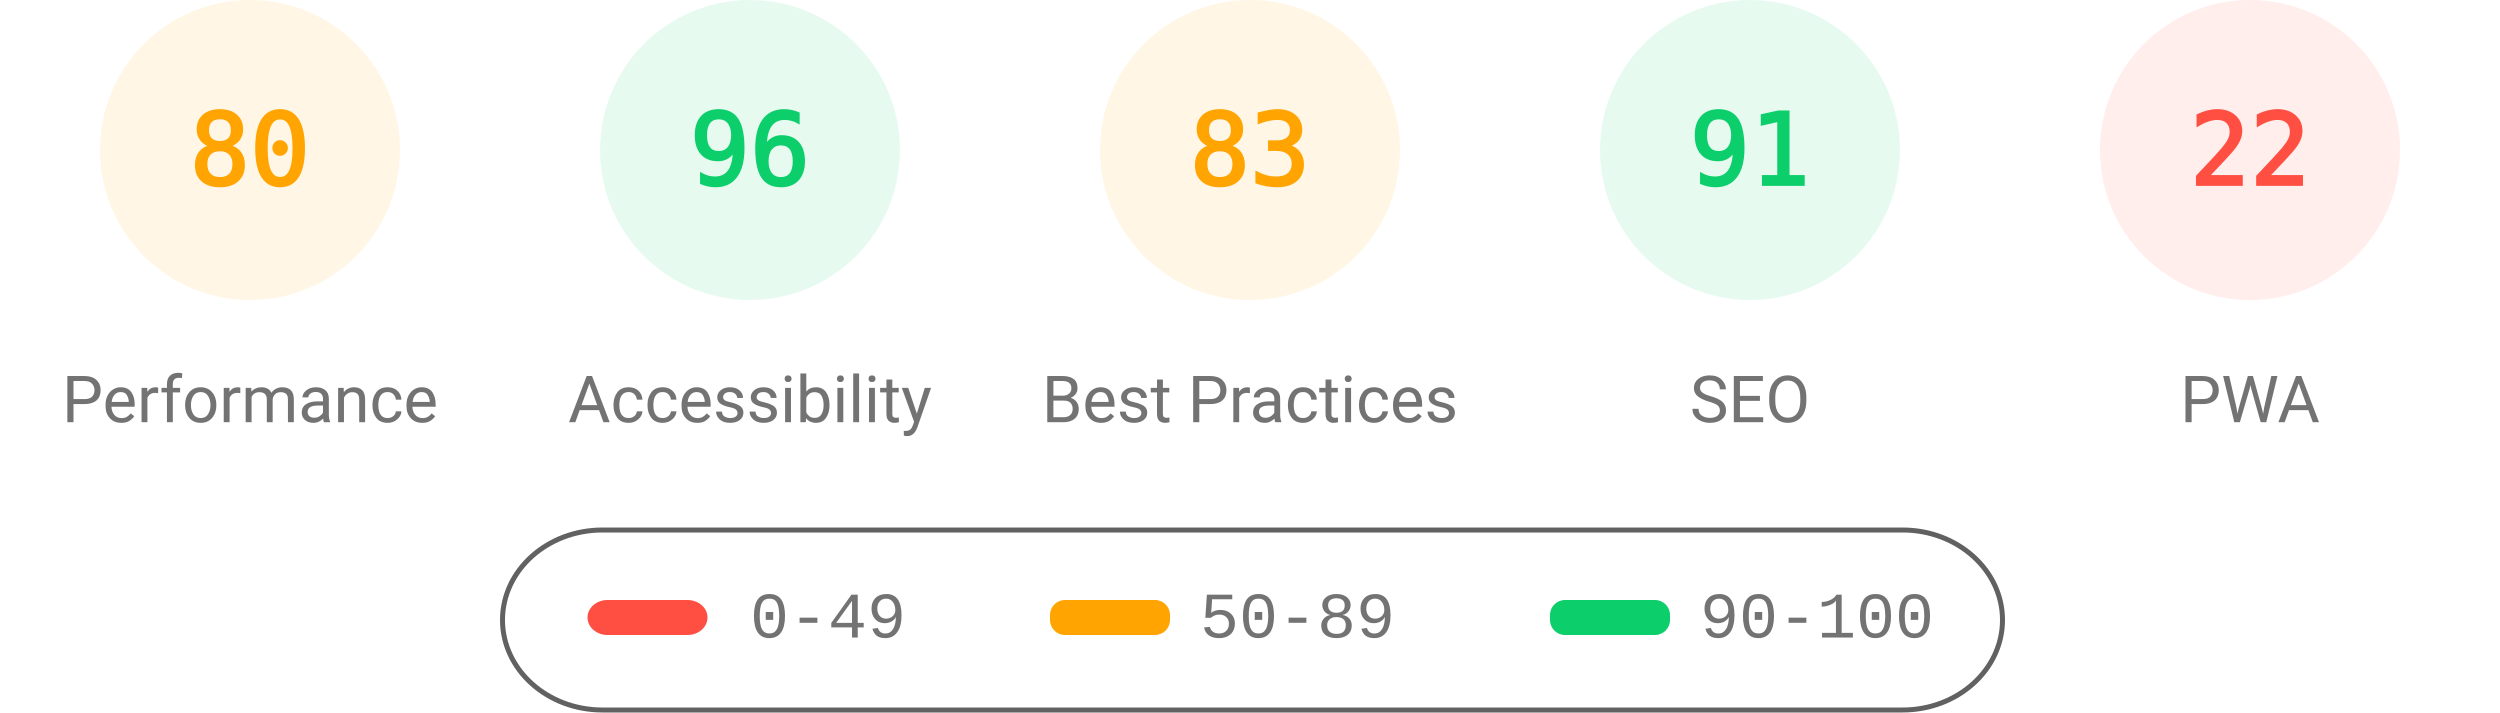
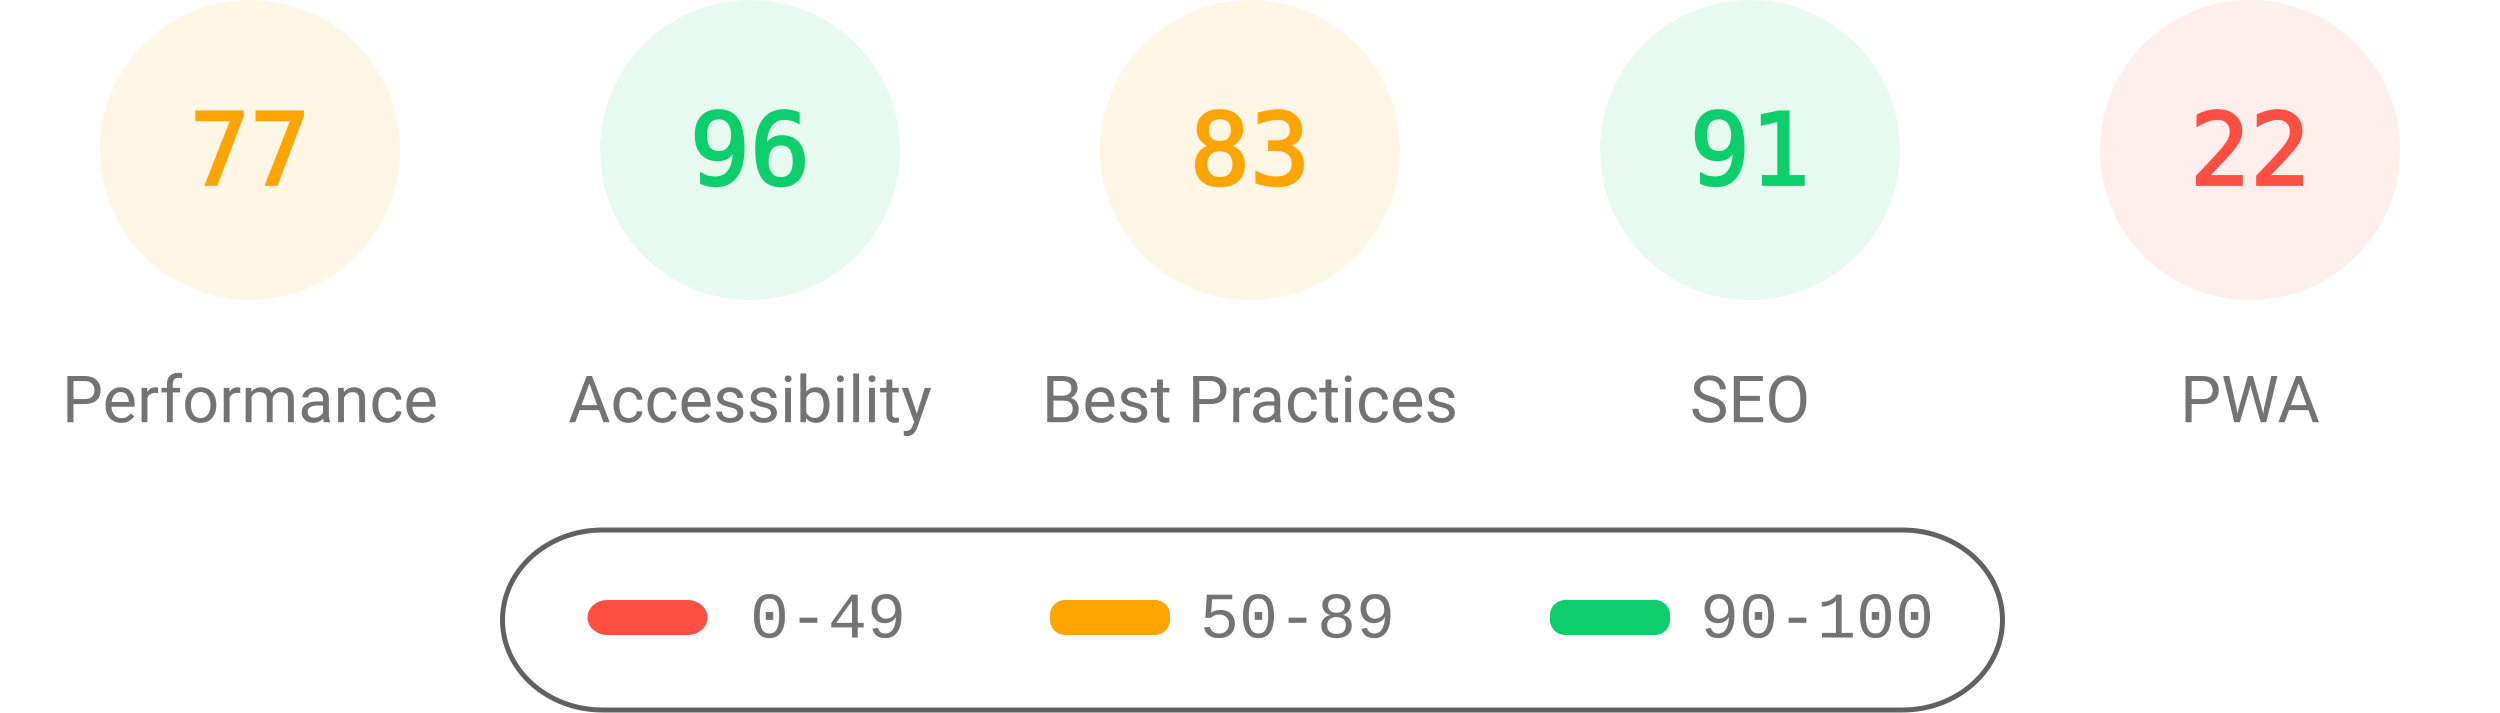
<svg xmlns="http://www.w3.org/2000/svg" fill="none" width="1000" height="285">
  <style>.gauge-base{opacity:.1}.gauge-arc{fill:none;animation-delay:250ms;stroke-linecap:round;transform:rotate(-90deg);transform-origin:100px 60px;animation:load-gauge 1s ease forwards}.guage-text{font-size:40px;font-family:monospace;text-align:center}.guage-red{color:#ff4e42;fill:#ff4e42;stroke:#ff4e42}.guage-orange{color:#ffa400;fill:#ffa400;stroke:#ffa400}.guage-green{color:#0cce6b;fill:#0cce6b;stroke:#0cce6b}.guage-undefined{color:#5c5c5c;fill:#5c5c5c;stroke:#5c5c5c}.guage-title{color:#737373;fill:#737373;stroke:none;font-size:26px;line-height:26px;font-family:Roboto,Halvetica,Arial,sans-serif}@keyframes load-gauge{from{stroke-dasharray:0 352.858}}</style>
  <svg class="guage-div guage-perf guage-orange" viewBox="0 0 200 200" width="200" height="200">
    <circle class="gauge-base" r="56" cx="100" cy="60" stroke-width="8" />
-     <circle class="gauge-arc guage-arc-1" r="56" cx="100" cy="60" stroke-width="8" style="stroke-dasharray:281.486,351.858" />
-     <text class="guage-text" x="100" y="60" alignment-baseline="central" dominant-baseline="central" text-anchor="middle">80</text>
+     <circle class="gauge-arc guage-arc-1" r="56" cx="100" cy="60" stroke-width="8" style="stroke-dasharray:270.931,351.858" />
+     <text class="guage-text" x="100" y="60" alignment-baseline="central" dominant-baseline="central" text-anchor="middle">77</text>
    <text class="guage-title" x="100" y="160" alignment-baseline="central" dominant-baseline="central" text-anchor="middle">Performance</text>
  </svg>
  <svg class="guage-div guage-acc guage-green" viewBox="0 0 200 200" width="200" height="200" x="200">
    <circle class="gauge-base" r="56" cx="100" cy="60" stroke-width="8" />
    <circle class="gauge-arc guage-arc-2" r="56" cx="100" cy="60" stroke-width="8" style="stroke-dasharray:337.784,351.858" />
    <text class="guage-text" x="100" y="60" alignment-baseline="central" dominant-baseline="central" text-anchor="middle">96</text>
    <text class="guage-title" x="100" y="160" alignment-baseline="central" dominant-baseline="central" text-anchor="middle">Accessibility</text>
  </svg>
  <svg class="guage-div guage-best guage-orange" viewBox="0 0 200 200" width="200" height="200" x="400">
    <circle class="gauge-base" r="56" cx="100" cy="60" stroke-width="8" />
    <circle class="gauge-arc guage-arc-3" r="56" cx="100" cy="60" stroke-width="8" style="stroke-dasharray:292.042,351.858" />
    <text class="guage-text" x="100" y="60" alignment-baseline="central" dominant-baseline="central" text-anchor="middle">83</text>
    <text class="guage-title" x="100" y="160" alignment-baseline="central" dominant-baseline="central" text-anchor="middle">Best Practices</text>
  </svg>
  <svg class="guage-div guage-seo guage-green" viewBox="0 0 200 200" width="200" height="200" x="600">
    <circle class="gauge-base" r="56" cx="100" cy="60" stroke-width="8" />
    <circle class="gauge-arc guage-arc-4" r="56" cx="100" cy="60" stroke-width="8" style="stroke-dasharray:320.191,351.858" />
    <text class="guage-text" x="100" y="60" alignment-baseline="central" dominant-baseline="central" text-anchor="middle">91</text>
    <text class="guage-title" x="100" y="160" alignment-baseline="central" dominant-baseline="central" text-anchor="middle">SEO</text>
  </svg>
  <svg class="guage-div guage-pwa guage-red" viewBox="0 0 200 200" width="200" height="200" x="800">
    <circle class="gauge-base" r="56" cx="100" cy="60" stroke-width="8" />
    <circle class="gauge-arc guage-arc-4" r="56" cx="100" cy="60" stroke-width="8" style="stroke-dasharray:77.409,351.858" />
    <text class="guage-text" x="100" y="60" alignment-baseline="central" dominant-baseline="central" text-anchor="middle">22</text>
    <text class="guage-title" x="100" y="160" alignment-baseline="central" dominant-baseline="central" text-anchor="middle">PWA</text>
  </svg>
  <svg width="604" height="76" x="200" y="210">
    <path fill="none" id="canvas_background" d="M-1-1h604v80H-1z" />
    <rect fill-opacity="0" stroke="#616161" stroke-width="2" rx="40" id="svg_2" height="72" width="600" y="2" x="1" fill="#000" />
    <rect stroke="#000" rx="8" id="svg_3" height="14" width="48" y="30" x="35" stroke-opacity="null" stroke-width="0" fill="#ff4e42" />
    <rect stroke="#000" rx="6" id="svg_4" height="14" width="48" y="30" x="220" stroke-opacity="null" stroke-width="0" fill="#ffa400" />
    <rect stroke="#000" rx="6" id="svg_5" height="14" width="48" y="30" x="420" stroke-opacity="null" stroke-width="0" fill="#0cce6b" />
    <text xml:space="preserve" text-anchor="start" font-family="'Courier New', Courier, monospace" font-size="26" id="svg_6" y="45" x="100" stroke-opacity="null" stroke-width="0" stroke="#000" fill="#737373">0-49</text>
    <text xml:space="preserve" text-anchor="start" font-family="'Courier New', Courier, monospace" font-size="26" id="svg_7" y="45" x="280" stroke-opacity="null" stroke-width="0" stroke="#000" fill="#737373">50-89</text>
    <text xml:space="preserve" text-anchor="start" font-family="'Courier New', Courier, monospace" font-size="26" id="svg_8" y="45" x="480" stroke-opacity="null" stroke-width="0" stroke="#000" fill="#737373">90-100</text>
  </svg>
</svg>
